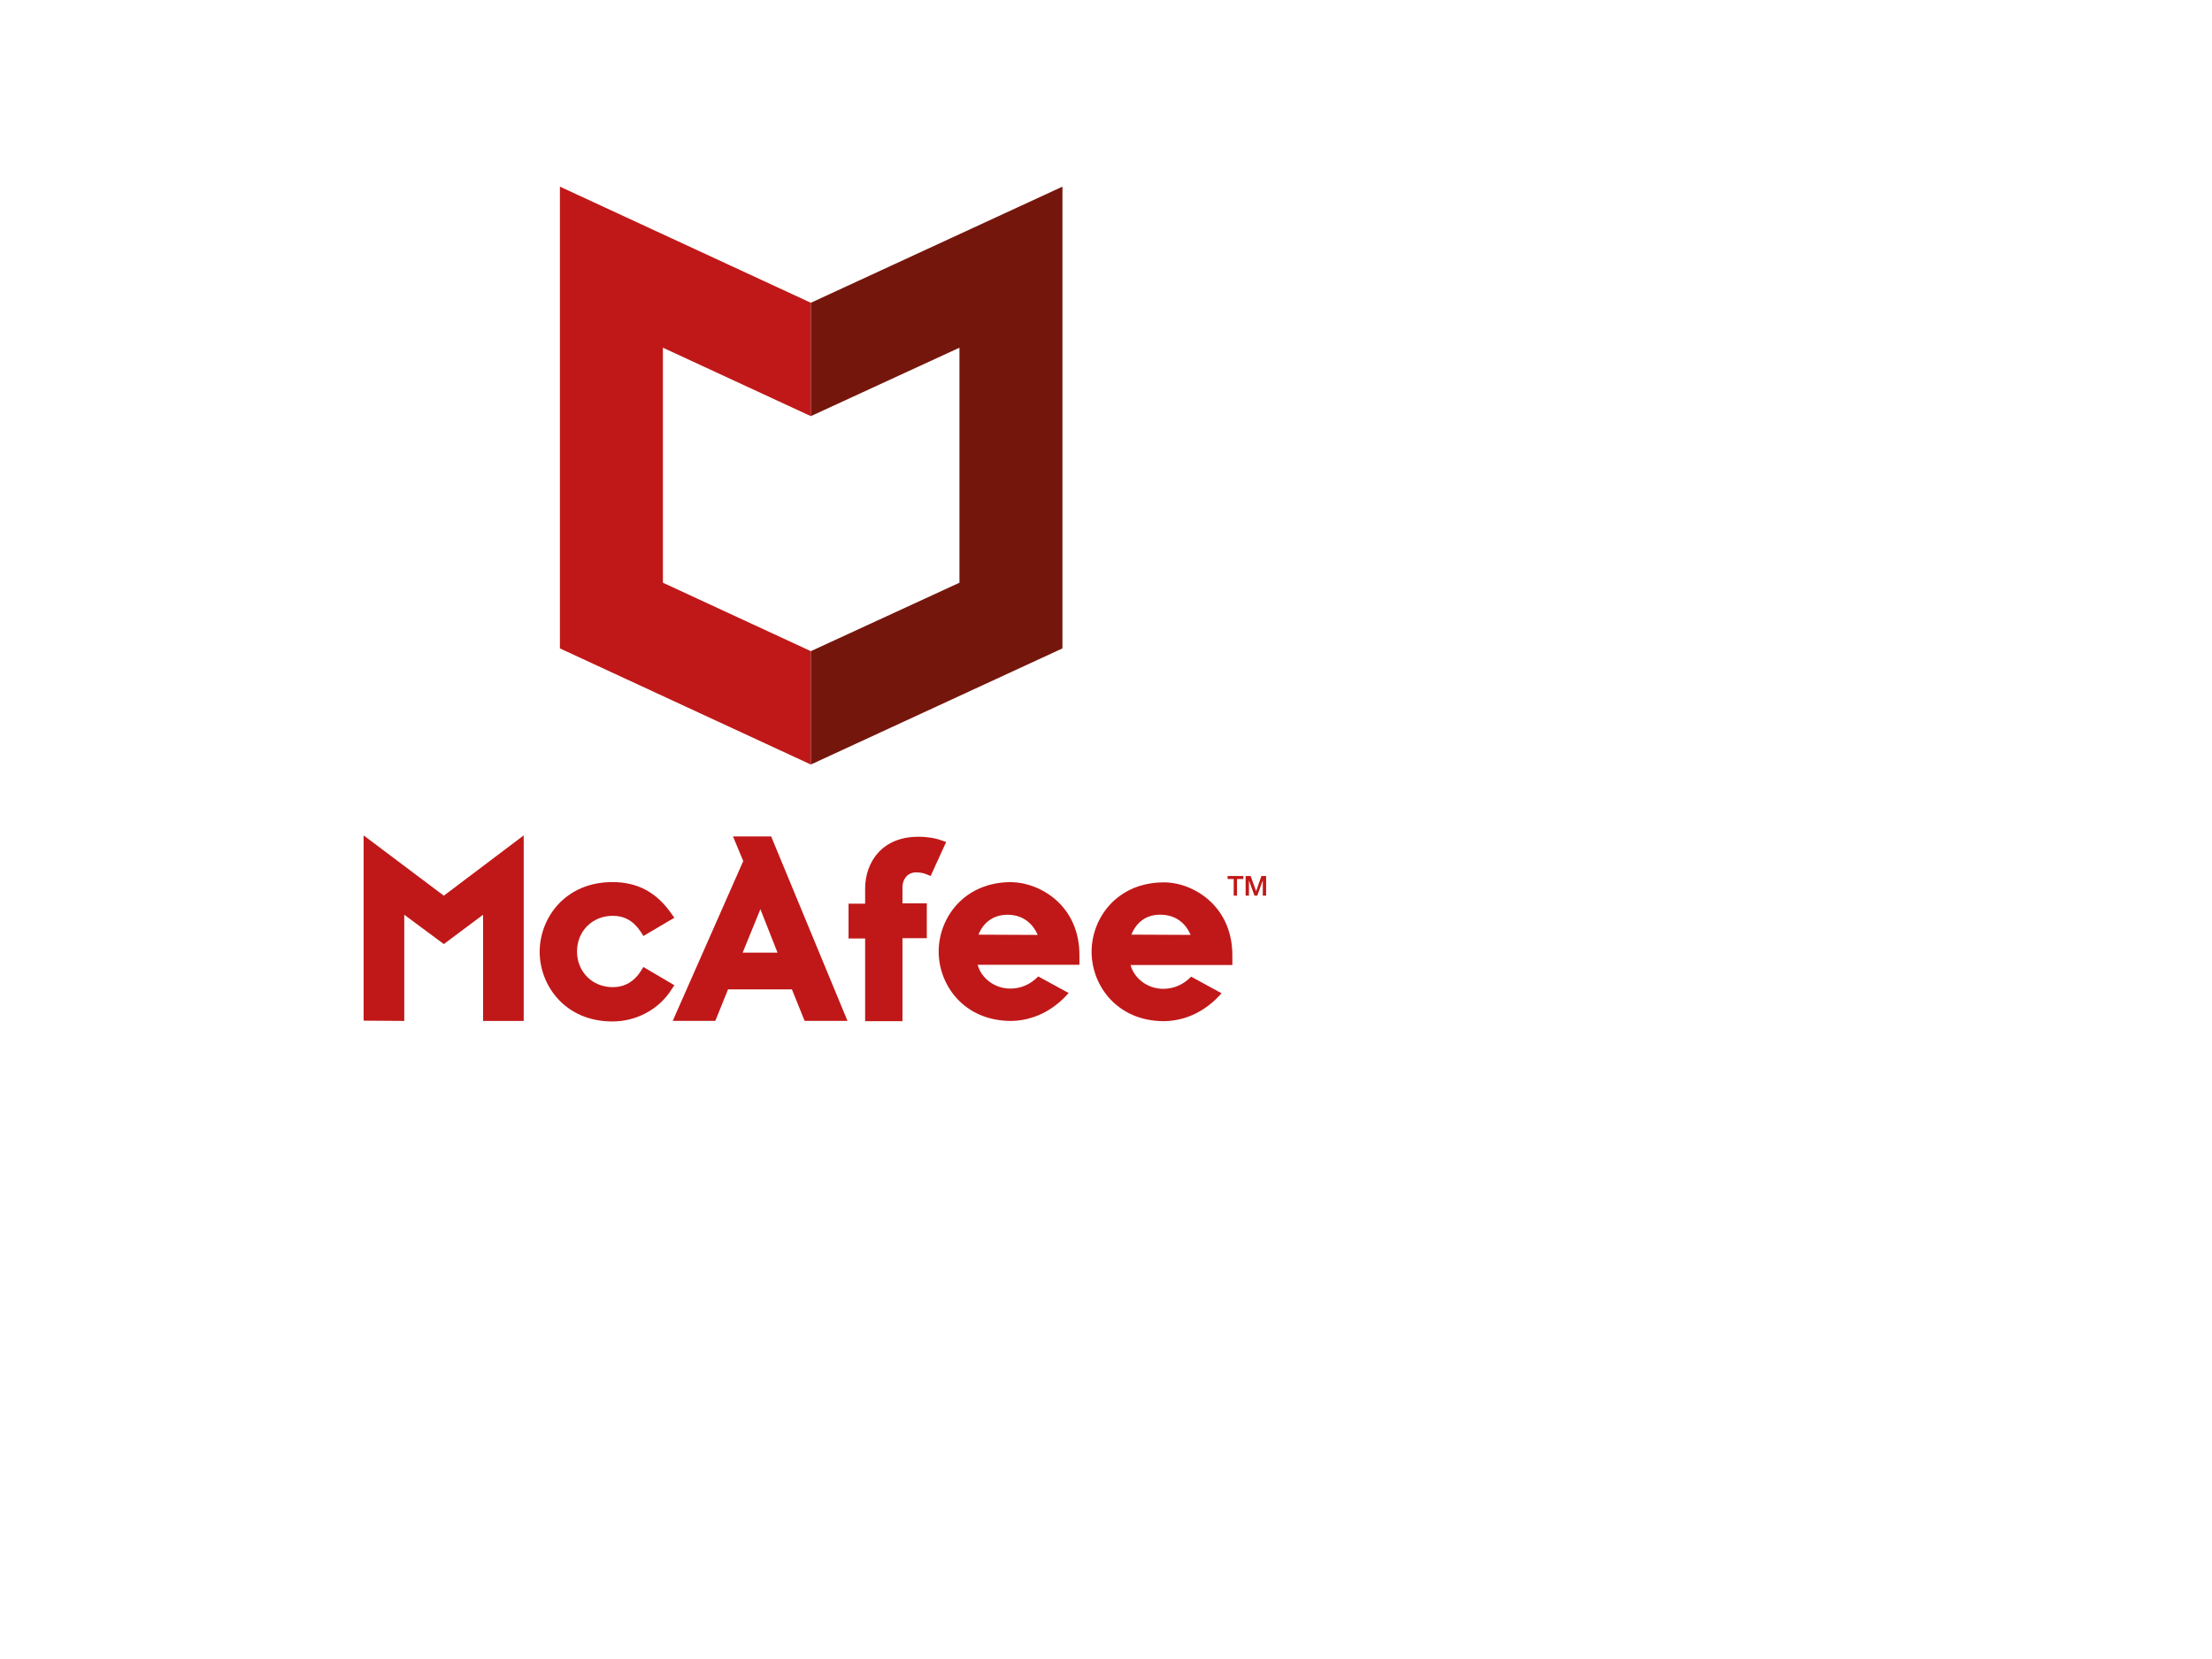
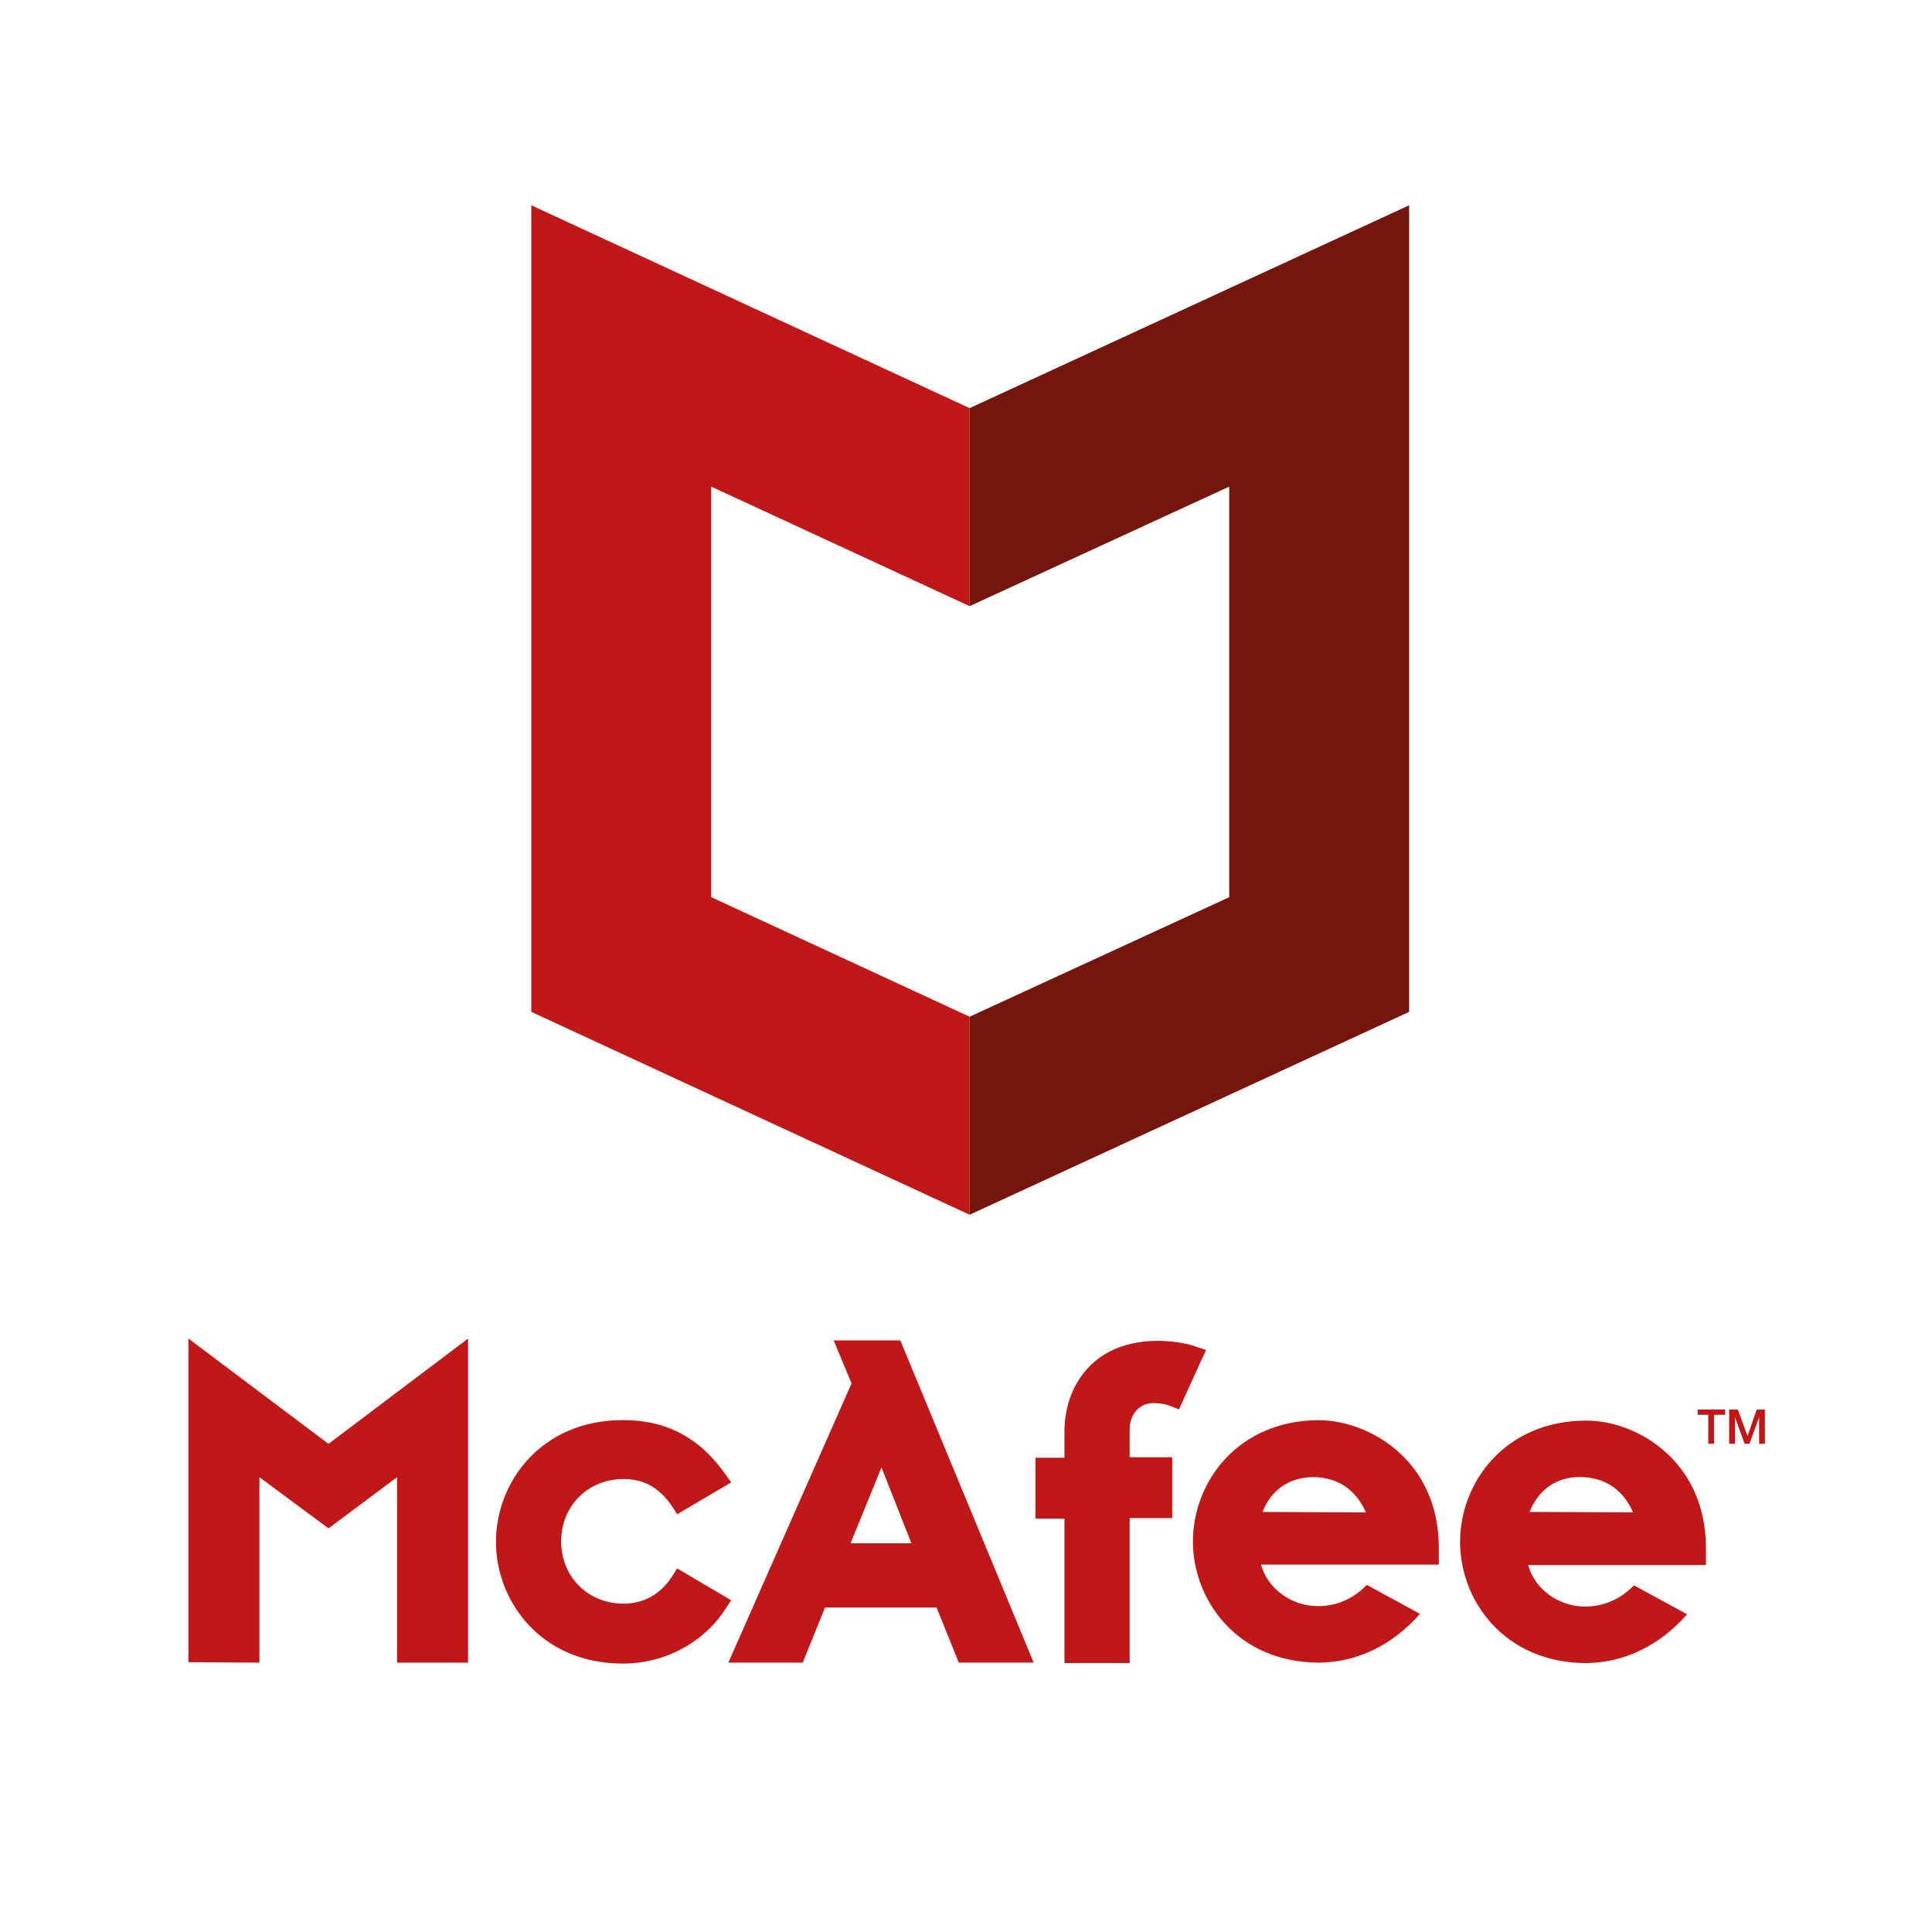
- <svg xmlns="http://www.w3.org/2000/svg" version="1.1" width="320" height="240" viewBox="0 0 320 240" xml:space="preserve">
-   <defs>
- </defs>
-   <g transform="matrix(1 0 0 1 99.15 68.8)">
-     <polygon style="stroke: none; stroke-width: 1; stroke-dasharray: none; stroke-linecap: butt; stroke-dashoffset: 0; stroke-linejoin: miter; stroke-miterlimit: 4; fill: rgb(192,24,24); fill-rule: nonzero; opacity: 1;" points="18.15,-25 -18.15,-41.8 -18.15,25 18.15,41.8 18.15,25.4 -3.25,15.5 -3.25,-18.5 18.15,-8.6 " />
-   </g>
-   <g transform="matrix(1 0 0 1 135.5 68.8)">
-     <polygon style="stroke: none; stroke-width: 1; stroke-dasharray: none; stroke-linecap: butt; stroke-dashoffset: 0; stroke-linejoin: miter; stroke-miterlimit: 4; fill: rgb(117,22,13); fill-rule: nonzero; opacity: 1;" points="-18.2,-25 18.2,-41.8 18.2,25 -18.2,41.8 -18.2,25.4 3.3,15.5 3.3,-18.5 -18.2,-8.6 " />
-   </g>
-   <g transform="matrix(0.4 0 0 0.4 117.88 134.31)">
-     <g style="">
-       <g transform="matrix(3.78 0 0 3.78 -75.15 8.45)">
-         <path style="stroke: none; stroke-width: 0.26; stroke-dasharray: none; stroke-linecap: butt; stroke-dashoffset: 0; stroke-linejoin: miter; stroke-miterlimit: 4; fill: rgb(192,24,24); fill-rule: nonzero; opacity: 1;" transform=" translate(248.41, -244.03)" d="m -241.971 247.23 l -2.963 -1.746 l -0.212 0.344 c -0.661 1.058 -1.587 1.587 -2.725 1.587 c -1.958 0 -3.413 -1.482 -3.413 -3.413 c 0 -1.958 1.482 -3.413 3.413 -3.413 c 1.164 0 2.011 0.503 2.725 1.587 l 0.212 0.344 l 2.963 -1.746 l -0.265 -0.37 c -1.429 -2.064 -3.254 -3.043 -5.662 -3.043 c -4.524 0 -6.959 3.44 -6.959 6.668 c 0 3.228 2.434 6.668 6.959 6.668 c 2.302 0 4.471 -1.164 5.662 -3.069 z" stroke-linecap="round" />
+ <svg xmlns="http://www.w3.org/2000/svg" width="160" height="160" xml:space="preserve" version="1.1">
+   <g>
+     <g id="svg_24">
+       <g id="svg_5" transform="matrix(0.4, 0, 0, 0.4, 117.88, 134.31)">
+         <g id="svg_6">
+           <g id="svg_7" transform="matrix(3.78, 0, 0, 3.78, -75.15, 8.45)">
+             <path id="svg_8" fill-rule=" nonzero" fill=" rgb(192,24,24)" stroke-miterlimit="4" stroke-linejoin=" miter" stroke-dashoffset="0" stroke-dasharray=" none" stroke-width="0.26" stroke=" none" stroke-linecap=" butt" d="m-18.032,-3.414l-2.963,-1.746l-0.212,0.344c-0.661,1.058 -1.587,1.587 -2.725,1.587c-1.958,0 -3.413,-1.482 -3.413,-3.413c0,-1.958 1.482,-3.413 3.413,-3.413c1.164,0 2.011,0.503 2.725,1.587l0.212,0.344l2.963,-1.746l-0.265,-0.37c-1.429,-2.064 -3.254,-3.043 -5.662,-3.043c-4.524,0 -6.959,3.44 -6.959,6.668c0,3.228 2.434,6.668 6.959,6.668c2.302,0 4.471,-1.164 5.662,-3.069l0.265,-0.397z" />
+           </g>
+           <g id="svg_9" transform="matrix(3.78, 0, 0, 3.78, -19.8, 0.1)">
+             <path id="svg_10" fill-rule=" nonzero" fill=" rgb(192,24,24)" stroke-miterlimit="4" stroke-linejoin=" miter" stroke-dashoffset="0" stroke-dasharray=" none" stroke-width="0.26" stroke=" none" stroke-linecap=" butt" d="m-32.831,2.209l4.075,0l1.217,-3.016l6.112,0l1.217,3.016l4.101,0l-7.303,-17.648l-3.651,0l0.979,2.355l-6.747,15.293m8.387,-10.689l1.64,4.154l-3.334,0l1.693,-4.154z" />
+           </g>
+           <g id="svg_11" transform="matrix(3.78, 0, 0, 3.78, 29.85, 0.2)">
+             <path id="svg_12" fill-rule=" nonzero" fill=" rgb(192,24,24)" stroke-miterlimit="4" stroke-linejoin=" miter" stroke-dashoffset="0" stroke-dasharray=" none" stroke-width="0.26" stroke=" none" stroke-linecap=" butt" d="m-27.556,2.206l3.572,0l0,-7.938l2.328,0l0,-3.334l-2.328,0l0,-1.561c0,-0.688 0.45,-1.402 1.296,-1.402c0.45,0 0.741,0.079 1.005,0.185l0.397,0.159l1.482,-3.254l-0.397,-0.132c-0.661,-0.265 -1.587,-0.37 -2.249,-0.37c-1.614,0 -2.963,0.529 -3.863,1.535c-0.794,0.873 -1.244,2.09 -1.244,3.44l0,1.429l-1.587,0l0,3.334l1.587,0l0,7.911z" />
+           </g>
+           <g id="svg_13" transform="matrix(1, 0, 0, 1, -134.24, -0.09)">
+             <polygon id="svg_14" fill-rule=" nonzero" fill=" rgb(192,24,24)" stroke-miterlimit="4" stroke-linejoin=" miter" stroke-dashoffset="0" stroke-linecap=" butt" stroke-dasharray=" none" stroke=" none" points="-78.25,-29.85 -78.25,8.55 -63.55,8.55 -63.55,-58.55 -92.45,-36.75 -121.45,-58.55 -121.45,8.45 -106.75,8.55 -106.75,-29.85 -92.45,-19.25 " />
+           </g>
+           <g id="svg_15" transform="matrix(3.78, 0, 0, 3.78, 70.25, 8.35)">
+             <path id="svg_16" fill-rule=" nonzero" fill=" rgb(192,24,24)" stroke-miterlimit="4" stroke-linejoin=" miter" stroke-dashoffset="0" stroke-dasharray=" none" stroke-width="0.26" stroke=" none" stroke-linecap=" butt" d="m-24.276,-13.253c-4.498,0 -6.932,3.413 -6.932,6.641c0,3.228 2.434,6.641 6.932,6.641c2.064,-0.026 3.995,-0.953 5.503,-2.672l-2.91,-1.587c-0.741,0.767 -1.667,1.164 -2.672,1.164c-1.482,0 -2.778,-0.979 -3.122,-2.275l9.737,0l0,-0.873c0.026,-4.842 -3.81,-7.011 -6.535,-7.038zm-3.122,5.027c0.476,-1.217 1.482,-1.905 2.778,-1.905c1.323,0 2.355,0.688 2.884,1.931l-5.662,-0.026z" />
+           </g>
+           <g id="svg_17" transform="matrix(3.78, 0, 0, 3.78, 125.55, 8.45)">
+             <path id="svg_18" fill-rule=" nonzero" fill=" rgb(192,24,24)" stroke-miterlimit="4" stroke-linejoin=" miter" stroke-dashoffset="0" stroke-dasharray=" none" stroke-width="0.26" stroke=" none" stroke-linecap=" butt" d="m-24.274,-13.256c-4.498,0 -6.932,3.413 -6.932,6.641c0,3.228 2.434,6.641 6.932,6.641c2.064,-0.026 3.995,-0.953 5.503,-2.672l-2.91,-1.587c-0.741,0.767 -1.667,1.164 -2.672,1.164c-1.482,0 -2.778,-0.979 -3.122,-2.275l9.737,0l0,-0.873c0.026,-4.842 -3.81,-7.038 -6.535,-7.038zm-3.122,5.001c0.476,-1.217 1.482,-1.931 2.778,-1.905c1.323,0 2.355,0.688 2.884,1.931l-5.662,-0.026z" />
+           </g>
+           <g id="svg_19" transform="matrix(3.78, 0, 0, 3.78, 152.15, -15.4)">
+             <path id="svg_20" fill-rule=" nonzero" fill=" rgb(192,24,24)" stroke-miterlimit="4" stroke-linejoin=" miter" stroke-dashoffset="0" stroke-dasharray=" none" stroke-width="0.26" stroke=" none" stroke-linecap=" butt" d="m-25.229,-7.555l1.508,0l0,0.291l-0.609,0l0,1.587l-0.318,0l0,-1.587l-0.582,0l0,-0.291z" />
+           </g>
+           <g id="svg_21" transform="matrix(3.78, 0, 0, 3.78, 159.5, -15.4)">
+             <path id="svg_22" fill-rule=" nonzero" fill=" rgb(192,24,24)" stroke-miterlimit="4" stroke-linejoin=" miter" stroke-dashoffset="0" stroke-dasharray=" none" stroke-width="0.26" stroke=" none" stroke-linecap=" butt" d="m-25.422,-7.555l0.45,0l0.529,1.455l0.503,-1.455l0.45,0l0,1.879l-0.318,0l0,-1.455l-0.529,1.455l-0.265,0l-0.529,-1.455l0,1.455l-0.318,0l0,-1.879l0.026,0z" />
+           </g>
+         </g>
      </g>
-       <g transform="matrix(3.78 0 0 3.78 -19.8 0.1)">
-         <path style="stroke: none; stroke-width: 0.26; stroke-dasharray: none; stroke-linecap: butt; stroke-dashoffset: 0; stroke-linejoin: miter; stroke-miterlimit: 4; fill: rgb(192,24,24); fill-rule: nonzero; opacity: 1;" transform=" translate(233.77, -241.82)" d="m -242.13 250.643 h 4.075 l 1.217 -3.016 h 6.112 l 1.217 3.016 h 4.101 l -7.303 -17.648 h -3.651 l 0.979 2.355 l -6.747 15.293 m 8.387 -10.689 l 1.64 4.154 h -3.334 z" stroke-linecap="round" />
-       </g>
-       <g transform="matrix(3.78 0 0 3.78 29.85 0.2)">
-         <path style="stroke: none; stroke-width: 0.26; stroke-dasharray: none; stroke-linecap: butt; stroke-dashoffset: 0; stroke-linejoin: miter; stroke-miterlimit: 4; fill: rgb(192,24,24); fill-rule: nonzero; opacity: 1;" transform=" translate(220.63, -241.85)" d="m -223.715 250.67 h 3.572 v -7.938 h 2.328 v -3.334 h -2.328 v -1.561 c 0 -0.688 0.45 -1.402 1.296 -1.402 c 0.45 0 0.741 0.079 1.005 0.185 l 0.397 0.159 l 1.482 -3.254 l -0.397 -0.132 c -0.661 -0.265 -1.587 -0.37 -2.249 -0.37 c -1.614 0 -2.963 0.529 -3.863 1.535 c -0.794 0.873 -1.244 2.09 -1.244 3.44 v 1.429 h -1.587 v 3.334 h 1.587 z" stroke-linecap="round" />
-       </g>
-       <g transform="matrix(1 0 0 1 -134.24 -0.09)">
-         <polygon style="stroke: none; stroke-width: 1; stroke-dasharray: none; stroke-linecap: butt; stroke-dashoffset: 0; stroke-linejoin: miter; stroke-miterlimit: 4; fill: rgb(192,24,24); fill-rule: nonzero; opacity: 1;" points="14.25,-4.85 14.25,33.55 28.95,33.55 28.95,-33.55 0.05,-11.75 -28.95,-33.55 -28.95,33.45 -14.25,33.55 -14.25,-4.85 0.05,5.75 " />
-       </g>
-       <g transform="matrix(3.78 0 0 3.78 70.25 8.35)">
-         <path style="stroke: none; stroke-width: 0.26; stroke-dasharray: none; stroke-linecap: butt; stroke-dashoffset: 0; stroke-linejoin: miter; stroke-miterlimit: 4; fill: rgb(192,24,24); fill-rule: nonzero; opacity: 1;" transform=" translate(209.94, -244)" d="m -209.745 237.361 c -4.498 0 -6.932 3.413 -6.932 6.641 c 0 3.228 2.434 6.641 6.932 6.641 c 2.064 -0.026 3.995 -0.953 5.503 -2.672 l -2.91 -1.587 c -0.741 0.767 -1.667 1.164 -2.672 1.164 c -1.482 0 -2.778 -0.979 -3.122 -2.275 h 9.737 v -0.873 c 0.026 -4.842 -3.81 -7.011 -6.535 -7.038 z m -3.122 5.027 c 0.476 -1.217 1.482 -1.905 2.778 -1.905 c 1.323 0 2.355 0.688 2.884 1.931 z" stroke-linecap="round" />
-       </g>
-       <g transform="matrix(3.78 0 0 3.78 125.55 8.45)">
-         <path style="stroke: none; stroke-width: 0.26; stroke-dasharray: none; stroke-linecap: butt; stroke-dashoffset: 0; stroke-linejoin: miter; stroke-miterlimit: 4; fill: rgb(192,24,24); fill-rule: nonzero; opacity: 1;" transform=" translate(195.31, -244.03)" d="m -195.113 237.387 c -4.498 0 -6.932 3.413 -6.932 6.641 c 0 3.228 2.434 6.641 6.932 6.641 c 2.064 -0.026 3.995 -0.953 5.503 -2.672 l -2.91 -1.587 c -0.741 0.767 -1.667 1.164 -2.672 1.164 c -1.482 0 -2.778 -0.979 -3.122 -2.275 h 9.737 v -0.873 c 0.026 -4.842 -3.81 -7.038 -6.535 -7.038 z m -3.122 5.001 c 0.476 -1.217 1.482 -1.931 2.778 -1.905 c 1.323 0 2.355 0.688 2.884 1.931 z" stroke-linecap="round" />
-       </g>
-       <g transform="matrix(3.78 0 0 3.78 152.15 -15.4)">
-         <path style="stroke: none; stroke-width: 0.26; stroke-dasharray: none; stroke-linecap: butt; stroke-dashoffset: 0; stroke-linejoin: miter; stroke-miterlimit: 4; fill: rgb(192,24,24); fill-rule: nonzero; opacity: 1;" transform=" translate(188.27, -237.72)" d="m -189.028 236.779 h 1.508 v 0.291 h -0.609 v 1.587 h -0.318 v -1.587 h -0.582 z" stroke-linecap="round" />
-       </g>
-       <g transform="matrix(3.78 0 0 3.78 159.5 -15.4)">
-         <path style="stroke: none; stroke-width: 0.26; stroke-dasharray: none; stroke-linecap: butt; stroke-dashoffset: 0; stroke-linejoin: miter; stroke-miterlimit: 4; fill: rgb(192,24,24); fill-rule: nonzero; opacity: 1;" transform=" translate(186.33, -237.72)" d="m -187.282 236.779 h 0.45 l 0.529 1.455 l 0.503 -1.455 h 0.45 v 1.879 h -0.318 v -1.455 l -0.529 1.455 h -0.265 l -0.529 -1.455 v 1.455 h -0.318 v -1.879 z" stroke-linecap="round" />
+       <g id="svg_23">
+         <g id="svg_1" transform="matrix(1, 0, 0, 1, 99.15, 68.8)">
+           <polygon id="svg_2" fill-rule=" nonzero" fill=" rgb(192,24,24)" stroke-miterlimit="4" stroke-linejoin=" miter" stroke-dashoffset="0" stroke-linecap=" butt" stroke-dasharray=" none" stroke=" none" points="-18.85,-35 -55.15,-51.8 -55.15,15 -18.85,31.8 -18.85,15.4 -40.25,5.5 -40.25,-28.5 -18.85,-18.6 " />
+         </g>
+         <g id="svg_3" transform="matrix(1, 0, 0, 1, 135.5, 68.8)">
+           <polygon id="svg_4" fill-rule=" nonzero" fill=" rgb(117,22,13)" stroke-miterlimit="4" stroke-linejoin=" miter" stroke-dashoffset="0" stroke-linecap=" butt" stroke-dasharray=" none" stroke=" none" points="-55.2,-35 -18.8,-51.8 -18.8,15 -55.2,31.8 -55.2,15.4 -33.7,5.5 -33.7,-28.5 -55.2,-18.6 " />
+         </g>
      </g>
    </g>
  </g>
</svg>
